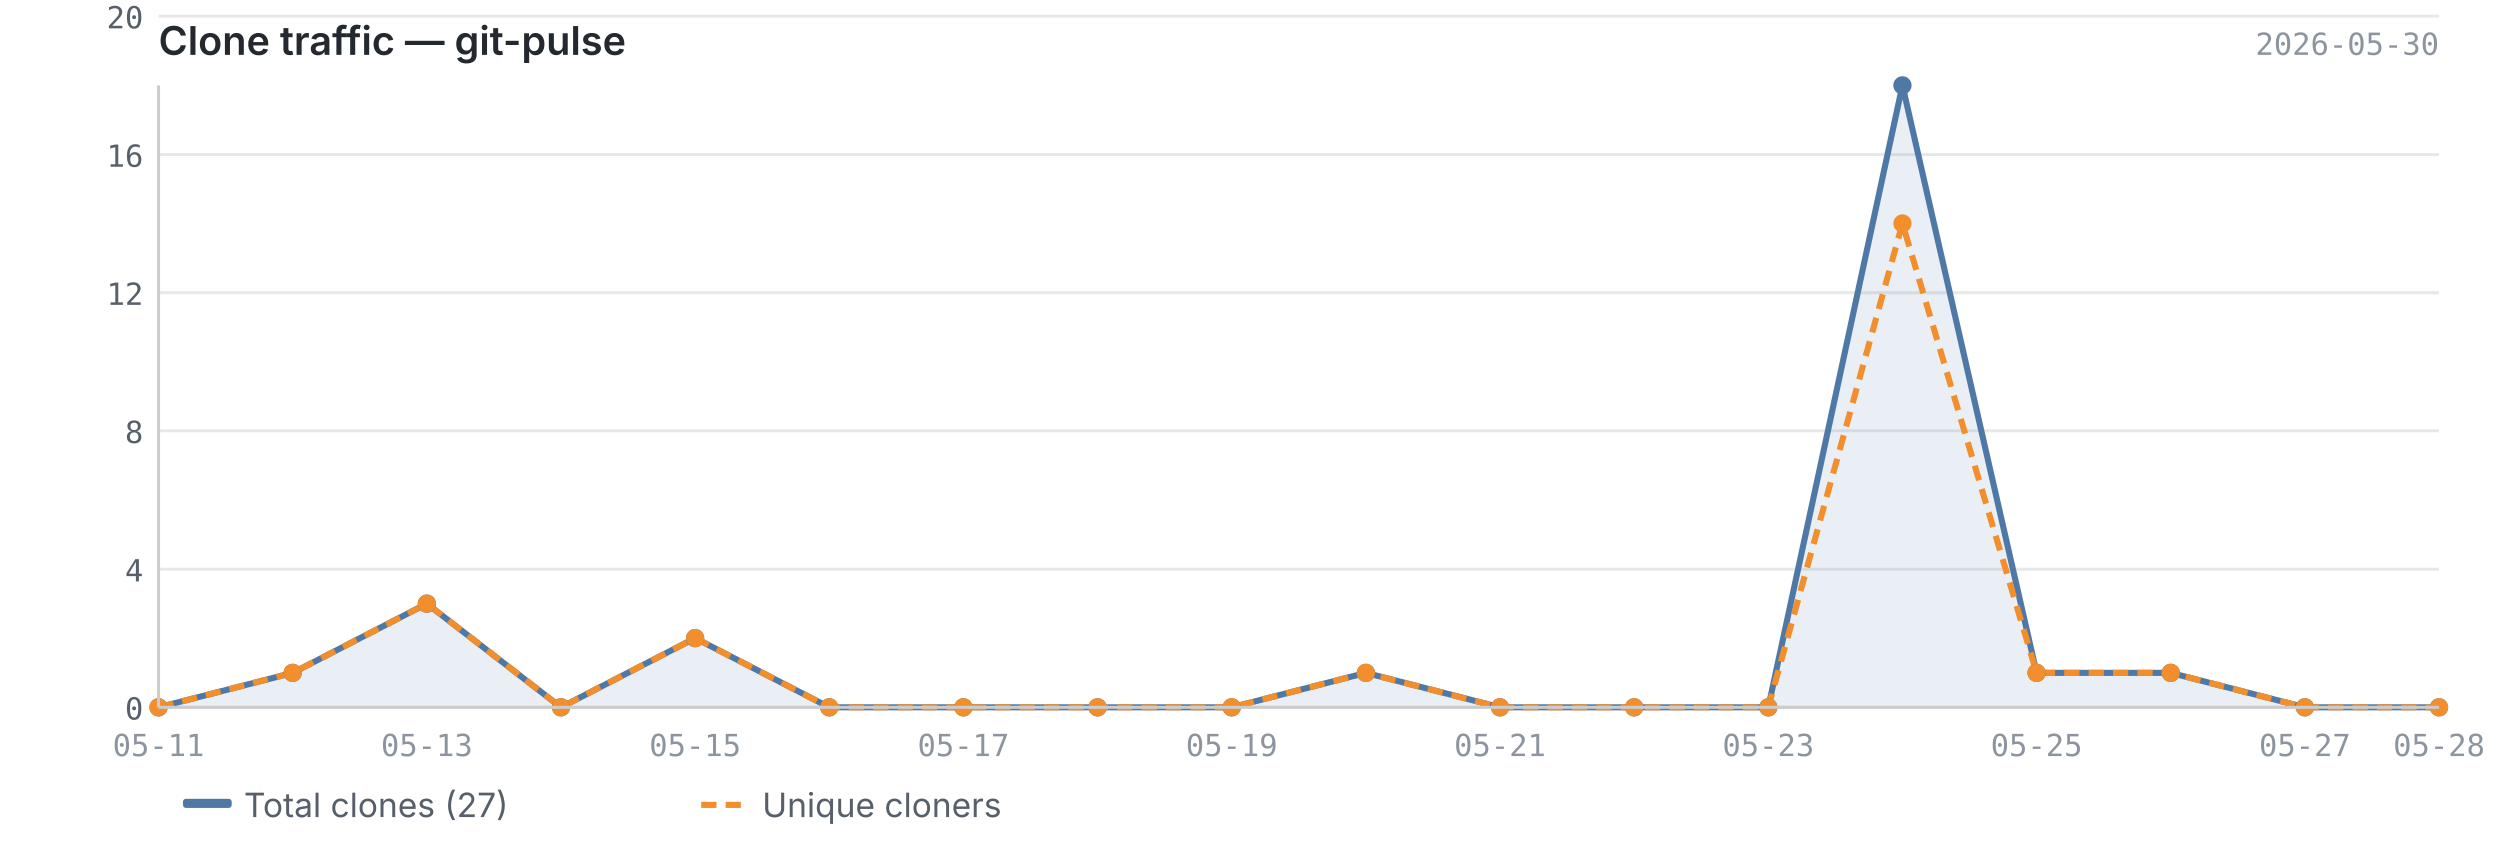
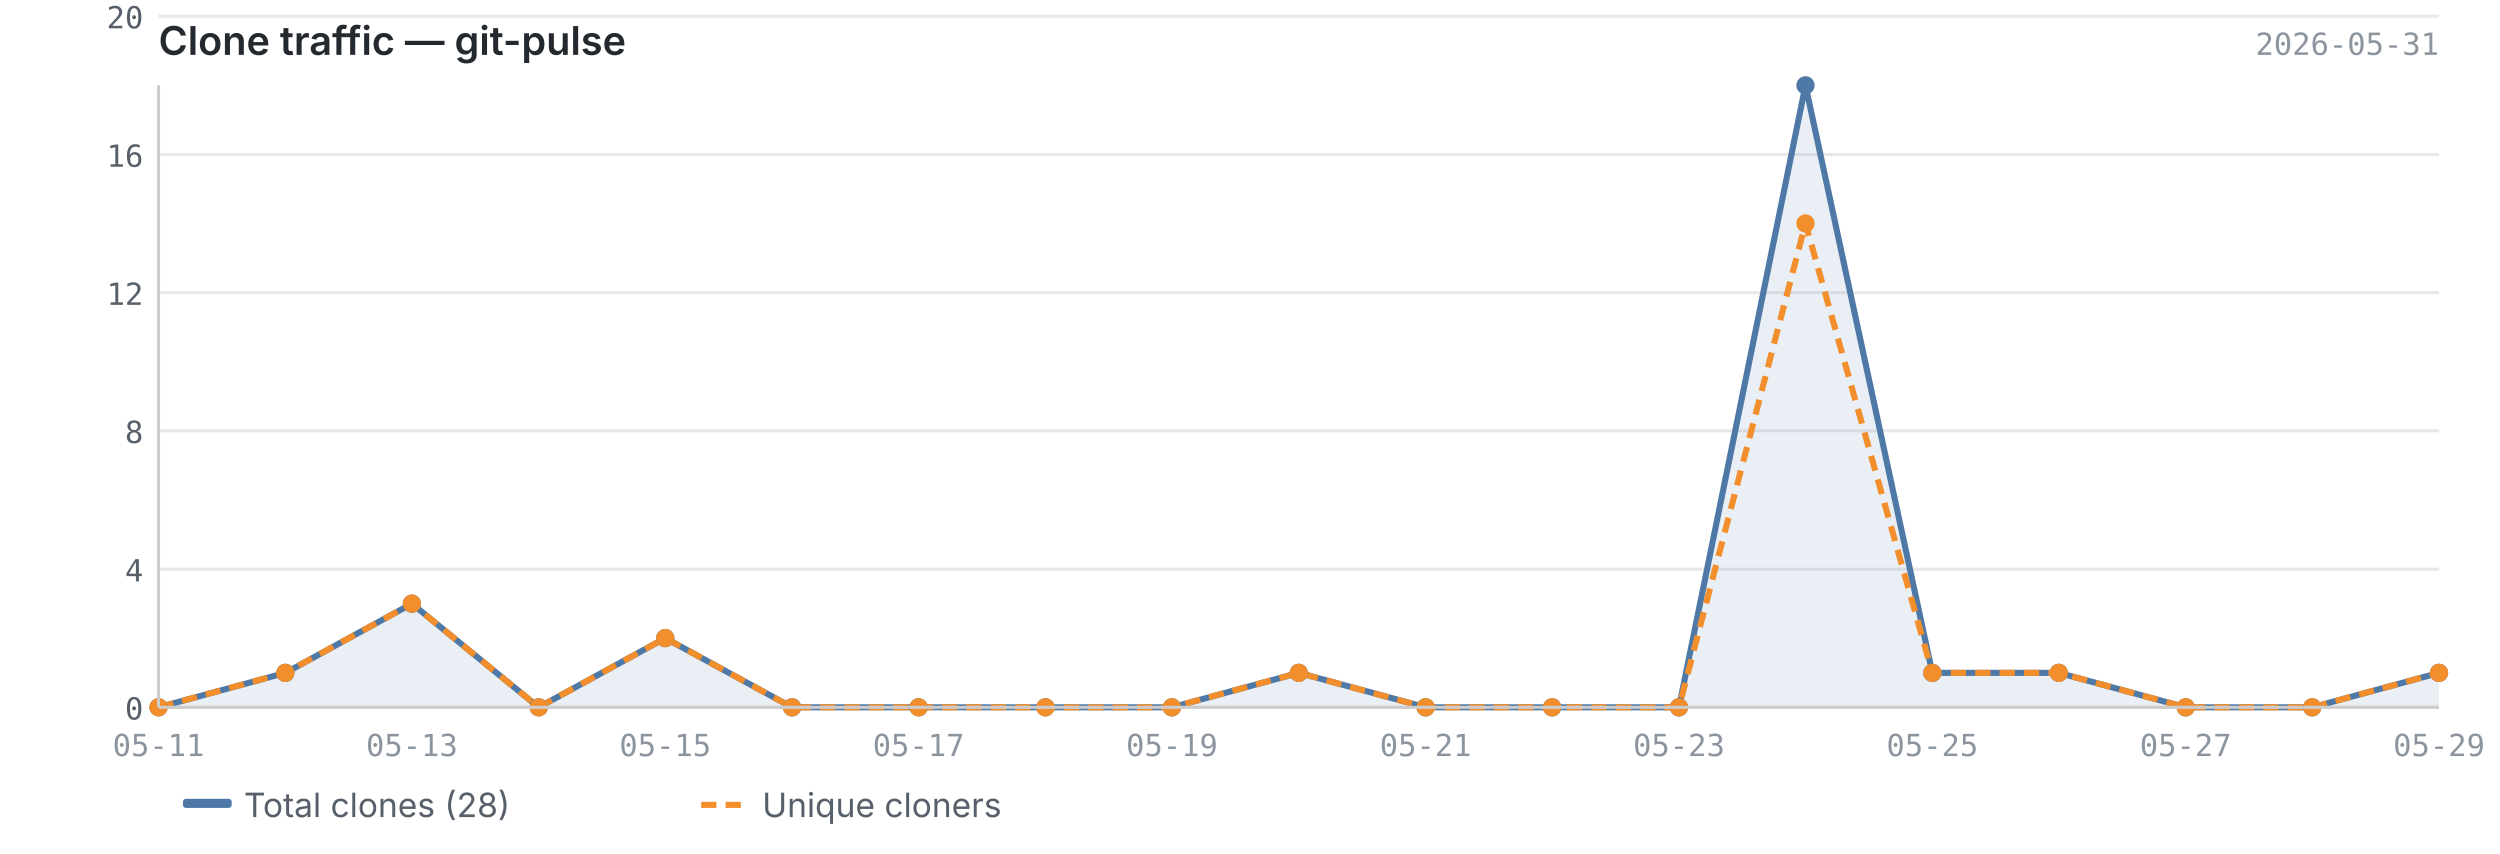
<svg xmlns="http://www.w3.org/2000/svg" viewBox="0 0 820 280" width="820" height="280">
  <text x="52" y="18" font-size="13" font-weight="600" fill="#24292f" font-family="-apple-system, BlinkMacSystemFont, 'Segoe UI', sans-serif">Clone traffic — git-pulse</text>
-   <text x="800" y="18" font-size="10" fill="#8c959f" font-family="ui-monospace, SFMono-Regular, 'SF Mono', Menlo, monospace" text-anchor="end">2026-05-30</text>
+   <text x="800" y="18" font-size="10" fill="#8c959f" font-family="ui-monospace, SFMono-Regular, 'SF Mono', Menlo, monospace" text-anchor="end">2026-05-31</text>
  <line x1="52" y1="232.0" x2="800" y2="232.0" stroke="#e8e8e8" stroke-width="1" />
  <line x1="52" y1="186.7" x2="800" y2="186.7" stroke="#e8e8e8" stroke-width="1" />
  <line x1="52" y1="141.3" x2="800" y2="141.3" stroke="#e8e8e8" stroke-width="1" />
  <line x1="52" y1="96.0" x2="800" y2="96.0" stroke="#e8e8e8" stroke-width="1" />
  <line x1="52" y1="50.7" x2="800" y2="50.7" stroke="#e8e8e8" stroke-width="1" />
  <line x1="52" y1="5.3" x2="800" y2="5.3" stroke="#e8e8e8" stroke-width="1" />
-   <path d="M52.0,232.0 L52.0,232.0 L96.0,220.7 L140.0,198.0 L184.0,232.0 L228.0,209.3 L272.0,232.0 L316.0,232.0 L360.0,232.0 L404.0,232.0 L448.0,220.7 L492.0,232.0 L536.0,232.0 L580.0,232.0 L624.0,28.0 L668.0,220.7 L712.0,220.7 L756.0,232.0 L800.0,232.0 L800.0,232.0 L52.0,232.0Z" fill="#4e79a7" opacity="0.12" />
-   <polyline points="52.0,232.0 96.0,220.7 140.0,198.0 184.0,232.0 228.0,209.3 272.0,232.0 316.0,232.0 360.0,232.0 404.0,232.0 448.0,220.7 492.0,232.0 536.0,232.0 580.0,232.0 624.0,28.0 668.0,220.7 712.0,220.7 756.0,232.0 800.0,232.0" fill="none" stroke="#4e79a7" stroke-width="2" stroke-linejoin="round" />
-   <polyline points="52.0,232.0 96.0,220.7 140.0,198.0 184.0,232.0 228.0,209.3 272.0,232.0 316.0,232.0 360.0,232.0 404.0,232.0 448.0,220.7 492.0,232.0 536.0,232.0 580.0,232.0 624.0,73.3 668.0,220.7 712.0,220.7 756.0,232.0 800.0,232.0" fill="none" stroke="#f28e2b" stroke-width="2" stroke-linejoin="round" stroke-dasharray="5,3" />
+   <path d="M52.0,232.0 L52.0,232.0 L93.6,220.7 L135.1,198.0 L176.7,232.0 L218.2,209.3 L259.8,232.0 L301.3,232.0 L342.9,232.0 L384.4,232.0 L426.0,220.7 L467.6,232.0 L509.1,232.0 L550.7,232.0 L592.2,28.0 L633.8,220.7 L675.3,220.7 L716.9,232.0 L758.4,232.0 L800.0,220.7 L800.0,232.0 L52.0,232.0Z" fill="#4e79a7" opacity="0.12" />
+   <polyline points="52.0,232.0 93.6,220.7 135.1,198.0 176.7,232.0 218.2,209.3 259.8,232.0 301.3,232.0 342.9,232.0 384.4,232.0 426.0,220.7 467.6,232.0 509.1,232.0 550.7,232.0 592.2,28.0 633.8,220.7 675.3,220.7 716.9,232.0 758.4,232.0 800.0,220.7" fill="none" stroke="#4e79a7" stroke-width="2" stroke-linejoin="round" />
+   <polyline points="52.0,232.0 93.6,220.7 135.1,198.0 176.7,232.0 218.2,209.3 259.8,232.0 301.3,232.0 342.9,232.0 384.4,232.0 426.0,220.7 467.6,232.0 509.1,232.0 550.7,232.0 592.2,73.3 633.8,220.7 675.3,220.7 716.9,232.0 758.4,232.0 800.0,220.7" fill="none" stroke="#f28e2b" stroke-width="2" stroke-linejoin="round" stroke-dasharray="5,3" />
  <circle cx="52.0" cy="232.0" r="3" fill="#4e79a7" />
-   <circle cx="96.0" cy="220.7" r="3" fill="#4e79a7" />
-   <circle cx="140.0" cy="198.0" r="3" fill="#4e79a7" />
-   <circle cx="184.0" cy="232.0" r="3" fill="#4e79a7" />
-   <circle cx="228.0" cy="209.3" r="3" fill="#4e79a7" />
-   <circle cx="272.0" cy="232.0" r="3" fill="#4e79a7" />
-   <circle cx="316.0" cy="232.0" r="3" fill="#4e79a7" />
-   <circle cx="360.0" cy="232.0" r="3" fill="#4e79a7" />
-   <circle cx="404.0" cy="232.0" r="3" fill="#4e79a7" />
-   <circle cx="448.0" cy="220.7" r="3" fill="#4e79a7" />
-   <circle cx="492.0" cy="232.0" r="3" fill="#4e79a7" />
-   <circle cx="536.0" cy="232.0" r="3" fill="#4e79a7" />
-   <circle cx="580.0" cy="232.0" r="3" fill="#4e79a7" />
-   <circle cx="624.0" cy="28.0" r="3" fill="#4e79a7" />
-   <circle cx="668.0" cy="220.7" r="3" fill="#4e79a7" />
-   <circle cx="712.0" cy="220.7" r="3" fill="#4e79a7" />
-   <circle cx="756.0" cy="232.0" r="3" fill="#4e79a7" />
-   <circle cx="800.0" cy="232.0" r="3" fill="#4e79a7" />
+   <circle cx="93.6" cy="220.7" r="3" fill="#4e79a7" />
+   <circle cx="135.1" cy="198.0" r="3" fill="#4e79a7" />
+   <circle cx="176.7" cy="232.0" r="3" fill="#4e79a7" />
+   <circle cx="218.2" cy="209.3" r="3" fill="#4e79a7" />
+   <circle cx="259.8" cy="232.0" r="3" fill="#4e79a7" />
+   <circle cx="301.3" cy="232.0" r="3" fill="#4e79a7" />
+   <circle cx="342.9" cy="232.0" r="3" fill="#4e79a7" />
+   <circle cx="384.4" cy="232.0" r="3" fill="#4e79a7" />
+   <circle cx="426.0" cy="220.7" r="3" fill="#4e79a7" />
+   <circle cx="467.6" cy="232.0" r="3" fill="#4e79a7" />
+   <circle cx="509.1" cy="232.0" r="3" fill="#4e79a7" />
+   <circle cx="550.7" cy="232.0" r="3" fill="#4e79a7" />
+   <circle cx="592.2" cy="28.0" r="3" fill="#4e79a7" />
+   <circle cx="633.8" cy="220.7" r="3" fill="#4e79a7" />
+   <circle cx="675.3" cy="220.7" r="3" fill="#4e79a7" />
+   <circle cx="716.9" cy="232.0" r="3" fill="#4e79a7" />
+   <circle cx="758.4" cy="232.0" r="3" fill="#4e79a7" />
+   <circle cx="800.0" cy="220.7" r="3" fill="#4e79a7" />
  <circle cx="52.0" cy="232.0" r="3" fill="#f28e2b" />
-   <circle cx="96.0" cy="220.7" r="3" fill="#f28e2b" />
-   <circle cx="140.0" cy="198.0" r="3" fill="#f28e2b" />
-   <circle cx="184.0" cy="232.0" r="3" fill="#f28e2b" />
-   <circle cx="228.0" cy="209.3" r="3" fill="#f28e2b" />
-   <circle cx="272.0" cy="232.0" r="3" fill="#f28e2b" />
-   <circle cx="316.0" cy="232.0" r="3" fill="#f28e2b" />
-   <circle cx="360.0" cy="232.0" r="3" fill="#f28e2b" />
-   <circle cx="404.0" cy="232.0" r="3" fill="#f28e2b" />
-   <circle cx="448.0" cy="220.7" r="3" fill="#f28e2b" />
-   <circle cx="492.0" cy="232.0" r="3" fill="#f28e2b" />
-   <circle cx="536.0" cy="232.0" r="3" fill="#f28e2b" />
-   <circle cx="580.0" cy="232.0" r="3" fill="#f28e2b" />
-   <circle cx="624.0" cy="73.3" r="3" fill="#f28e2b" />
-   <circle cx="668.0" cy="220.7" r="3" fill="#f28e2b" />
-   <circle cx="712.0" cy="220.7" r="3" fill="#f28e2b" />
-   <circle cx="756.0" cy="232.0" r="3" fill="#f28e2b" />
-   <circle cx="800.0" cy="232.0" r="3" fill="#f28e2b" />
+   <circle cx="93.6" cy="220.7" r="3" fill="#f28e2b" />
+   <circle cx="135.1" cy="198.0" r="3" fill="#f28e2b" />
+   <circle cx="176.7" cy="232.0" r="3" fill="#f28e2b" />
+   <circle cx="218.2" cy="209.3" r="3" fill="#f28e2b" />
+   <circle cx="259.8" cy="232.0" r="3" fill="#f28e2b" />
+   <circle cx="301.3" cy="232.0" r="3" fill="#f28e2b" />
+   <circle cx="342.9" cy="232.0" r="3" fill="#f28e2b" />
+   <circle cx="384.4" cy="232.0" r="3" fill="#f28e2b" />
+   <circle cx="426.0" cy="220.7" r="3" fill="#f28e2b" />
+   <circle cx="467.6" cy="232.0" r="3" fill="#f28e2b" />
+   <circle cx="509.1" cy="232.0" r="3" fill="#f28e2b" />
+   <circle cx="550.7" cy="232.0" r="3" fill="#f28e2b" />
+   <circle cx="592.2" cy="73.3" r="3" fill="#f28e2b" />
+   <circle cx="633.8" cy="220.7" r="3" fill="#f28e2b" />
+   <circle cx="675.3" cy="220.7" r="3" fill="#f28e2b" />
+   <circle cx="716.9" cy="232.0" r="3" fill="#f28e2b" />
+   <circle cx="758.4" cy="232.0" r="3" fill="#f28e2b" />
+   <circle cx="800.0" cy="220.7" r="3" fill="#f28e2b" />
  <line x1="52" y1="28" x2="52" y2="232" stroke="#cccccc" stroke-width="1" />
  <line x1="52" y1="232" x2="800" y2="232" stroke="#cccccc" stroke-width="1" />
  <text x="47" y="236.0" text-anchor="end" font-size="10" fill="#57606a" font-family="ui-monospace, SFMono-Regular, 'SF Mono', Menlo, monospace">0</text>
  <text x="47" y="190.7" text-anchor="end" font-size="10" fill="#57606a" font-family="ui-monospace, SFMono-Regular, 'SF Mono', Menlo, monospace">4</text>
  <text x="47" y="145.3" text-anchor="end" font-size="10" fill="#57606a" font-family="ui-monospace, SFMono-Regular, 'SF Mono', Menlo, monospace">8</text>
  <text x="47" y="100.0" text-anchor="end" font-size="10" fill="#57606a" font-family="ui-monospace, SFMono-Regular, 'SF Mono', Menlo, monospace">12</text>
  <text x="47" y="54.7" text-anchor="end" font-size="10" fill="#57606a" font-family="ui-monospace, SFMono-Regular, 'SF Mono', Menlo, monospace">16</text>
  <text x="47" y="9.3" text-anchor="end" font-size="10" fill="#57606a" font-family="ui-monospace, SFMono-Regular, 'SF Mono', Menlo, monospace">20</text>
  <text x="52.0" y="248" text-anchor="middle" font-size="10" fill="#8c959f" font-family="ui-monospace, SFMono-Regular, 'SF Mono', Menlo, monospace">05-11</text>
-   <text x="140.0" y="248" text-anchor="middle" font-size="10" fill="#8c959f" font-family="ui-monospace, SFMono-Regular, 'SF Mono', Menlo, monospace">05-13</text>
-   <text x="228.0" y="248" text-anchor="middle" font-size="10" fill="#8c959f" font-family="ui-monospace, SFMono-Regular, 'SF Mono', Menlo, monospace">05-15</text>
-   <text x="316.0" y="248" text-anchor="middle" font-size="10" fill="#8c959f" font-family="ui-monospace, SFMono-Regular, 'SF Mono', Menlo, monospace">05-17</text>
-   <text x="404.0" y="248" text-anchor="middle" font-size="10" fill="#8c959f" font-family="ui-monospace, SFMono-Regular, 'SF Mono', Menlo, monospace">05-19</text>
-   <text x="492.0" y="248" text-anchor="middle" font-size="10" fill="#8c959f" font-family="ui-monospace, SFMono-Regular, 'SF Mono', Menlo, monospace">05-21</text>
-   <text x="580.0" y="248" text-anchor="middle" font-size="10" fill="#8c959f" font-family="ui-monospace, SFMono-Regular, 'SF Mono', Menlo, monospace">05-23</text>
-   <text x="668.0" y="248" text-anchor="middle" font-size="10" fill="#8c959f" font-family="ui-monospace, SFMono-Regular, 'SF Mono', Menlo, monospace">05-25</text>
-   <text x="756.0" y="248" text-anchor="middle" font-size="10" fill="#8c959f" font-family="ui-monospace, SFMono-Regular, 'SF Mono', Menlo, monospace">05-27</text>
-   <text x="800.0" y="248" text-anchor="middle" font-size="10" fill="#8c959f" font-family="ui-monospace, SFMono-Regular, 'SF Mono', Menlo, monospace">05-28</text>
+   <text x="135.1" y="248" text-anchor="middle" font-size="10" fill="#8c959f" font-family="ui-monospace, SFMono-Regular, 'SF Mono', Menlo, monospace">05-13</text>
+   <text x="218.2" y="248" text-anchor="middle" font-size="10" fill="#8c959f" font-family="ui-monospace, SFMono-Regular, 'SF Mono', Menlo, monospace">05-15</text>
+   <text x="301.3" y="248" text-anchor="middle" font-size="10" fill="#8c959f" font-family="ui-monospace, SFMono-Regular, 'SF Mono', Menlo, monospace">05-17</text>
+   <text x="384.4" y="248" text-anchor="middle" font-size="10" fill="#8c959f" font-family="ui-monospace, SFMono-Regular, 'SF Mono', Menlo, monospace">05-19</text>
+   <text x="467.6" y="248" text-anchor="middle" font-size="10" fill="#8c959f" font-family="ui-monospace, SFMono-Regular, 'SF Mono', Menlo, monospace">05-21</text>
+   <text x="550.7" y="248" text-anchor="middle" font-size="10" fill="#8c959f" font-family="ui-monospace, SFMono-Regular, 'SF Mono', Menlo, monospace">05-23</text>
+   <text x="633.8" y="248" text-anchor="middle" font-size="10" fill="#8c959f" font-family="ui-monospace, SFMono-Regular, 'SF Mono', Menlo, monospace">05-25</text>
+   <text x="716.9" y="248" text-anchor="middle" font-size="10" fill="#8c959f" font-family="ui-monospace, SFMono-Regular, 'SF Mono', Menlo, monospace">05-27</text>
+   <text x="800.0" y="248" text-anchor="middle" font-size="10" fill="#8c959f" font-family="ui-monospace, SFMono-Regular, 'SF Mono', Menlo, monospace">05-29</text>
  <rect x="60" y="262" width="16" height="3" fill="#4e79a7" rx="1" />
-   <text x="80" y="268" font-size="11" fill="#57606a" font-family="-apple-system, BlinkMacSystemFont, 'Segoe UI', sans-serif">Total clones (27)</text>
+   <text x="80" y="268" font-size="11" fill="#57606a" font-family="-apple-system, BlinkMacSystemFont, 'Segoe UI', sans-serif">Total clones (28)</text>
  <line x1="230" y1="264" x2="246" y2="264" stroke="#f28e2b" stroke-width="2" stroke-dasharray="5,3" />
  <text x="250" y="268" font-size="11" fill="#57606a" font-family="-apple-system, BlinkMacSystemFont, 'Segoe UI', sans-serif">Unique cloners</text>
</svg>
